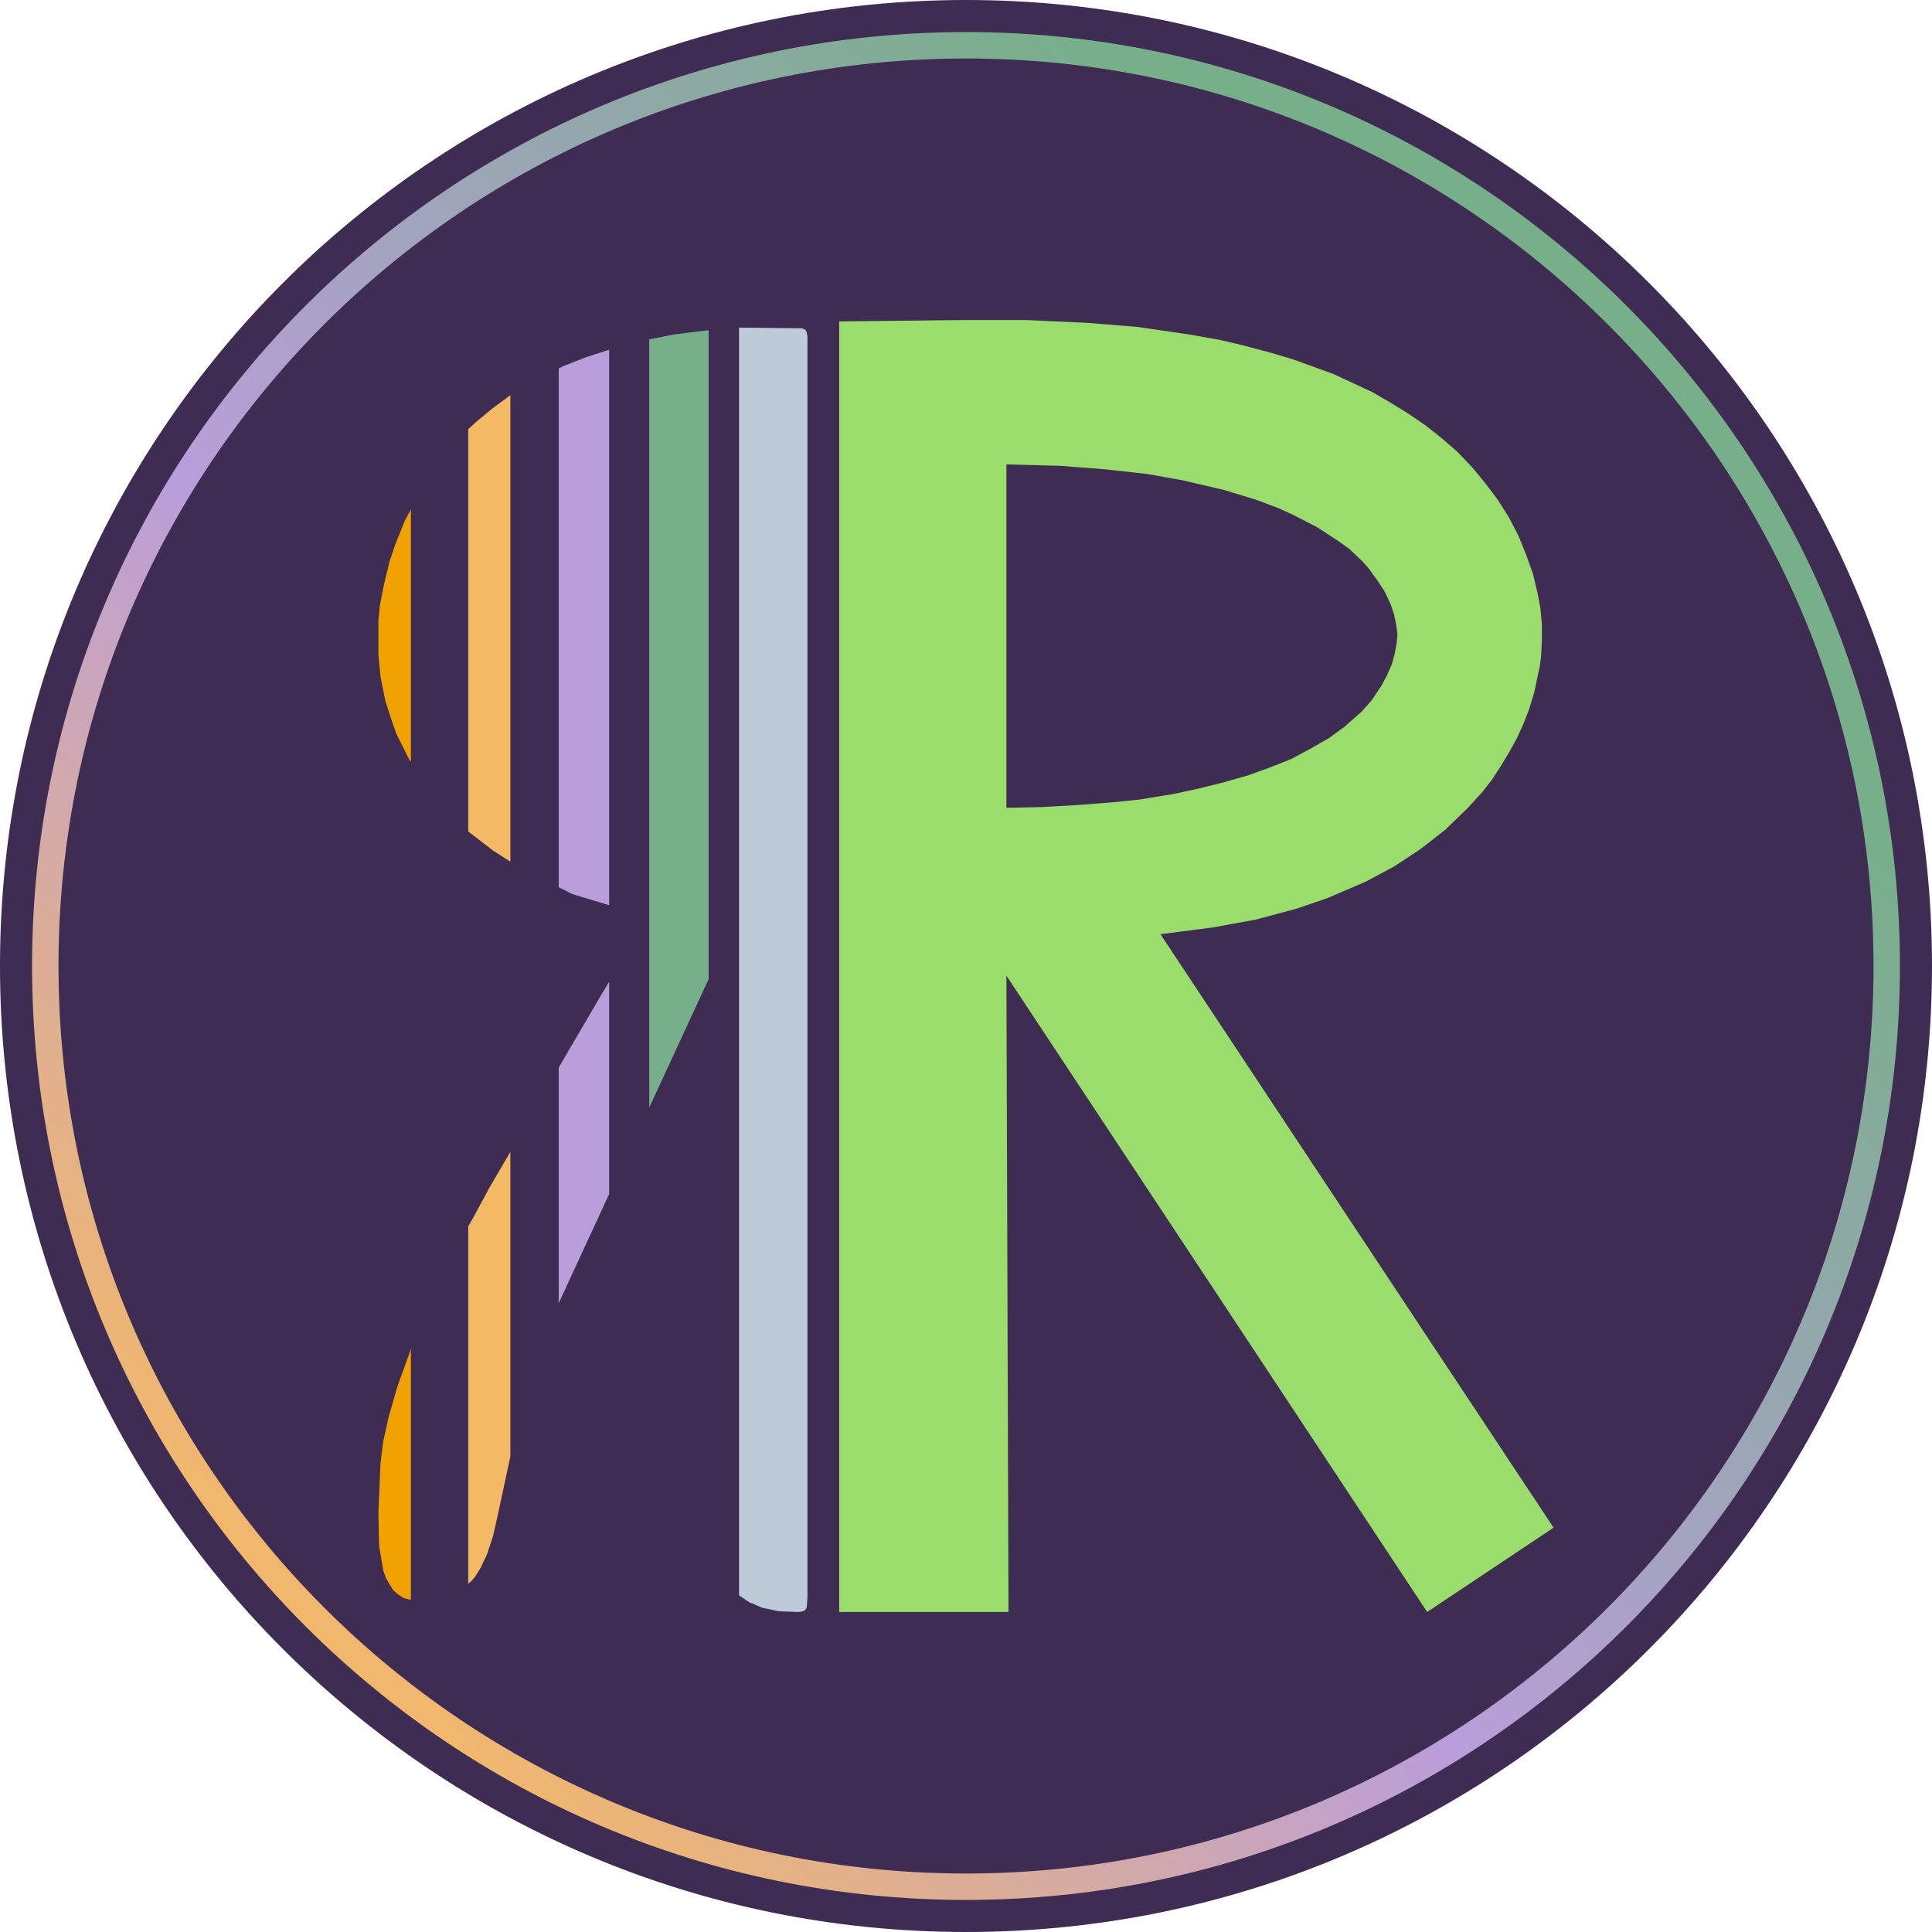
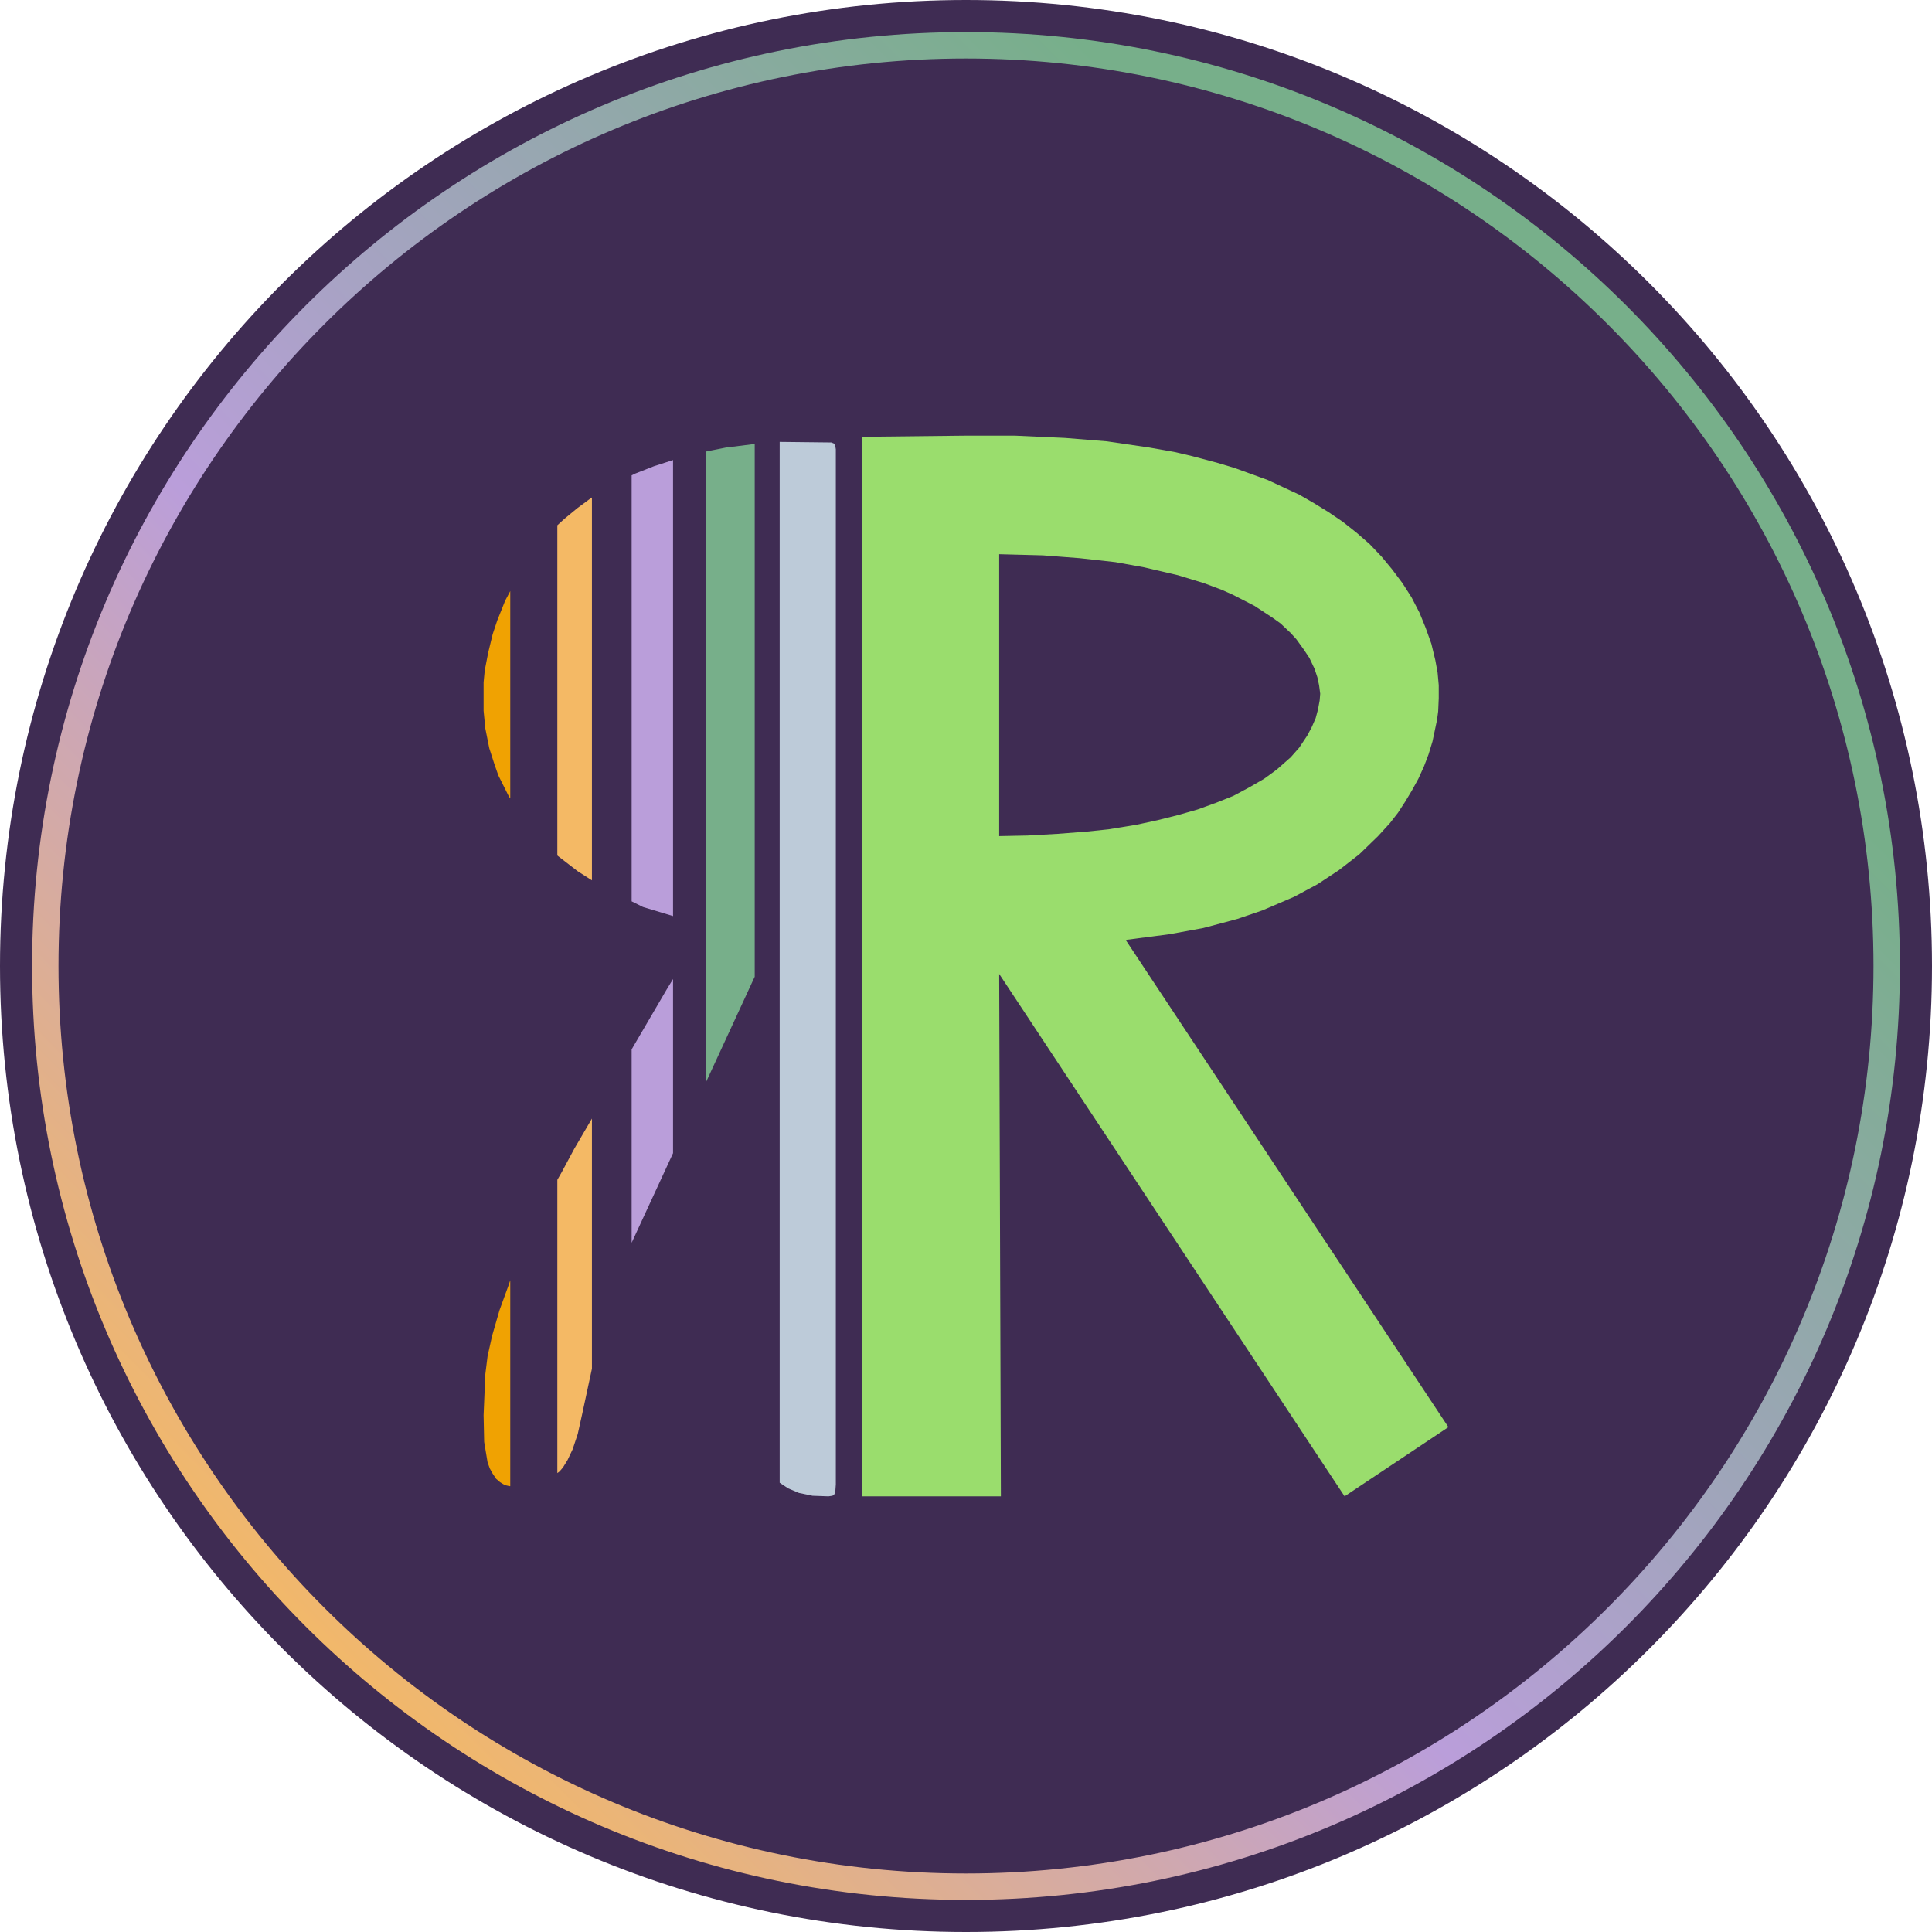
<svg xmlns="http://www.w3.org/2000/svg" viewBox="0 0 1024 1024" width="1024" height="1024" role="img" aria-label="Enterprise-R">
  <defs>
    <linearGradient id="ring-gradient" gradientUnits="userSpaceOnUse" x1="149.96" y1="874.04" x2="1000.00" y2="24.00">
      <stop offset="0" stop-color="#F4B965" />
      <stop offset="0.33" stop-color="#BA9EDA" />
      <stop offset="0.75" stop-color="#77AF8A" />
      <stop offset="1" stop-color="#77AF8A" />
    </linearGradient>
  </defs>
  <g id="backdrop">
    <circle id="disc" cx="512.0" cy="512.0" r="512.0" fill="#3F2C53" />
  </g>
  <g id="ring">
    <circle cx="512.0" cy="512.0" r="488" fill="none" stroke="url(#ring-gradient)" stroke-width="14" />
  </g>
-   <g transform="translate(512.000,512.000) scale(0.36618) translate(-918.500,614.000)">
+   <g transform="translate(512.000,512.000) scale(0.30063) translate(-918.500,614.000)">
    <g id="logo">
      <path id="r-sage" fill="#9ADD6D" fill-rule="evenodd" d="M980 321H735V-1547L917 -1549H1005L1093 -1545L1167 -1539L1242 -1528L1287 -1520L1317 -1513L1362 -1501L1392 -1492L1450 -1471L1478 -1458L1506 -1445L1532 -1430L1558 -1414L1583 -1397L1607 -1378L1630 -1358L1651 -1336L1670 -1313L1688 -1289L1704 -1264L1718 -1237L1729 -1210L1739 -1182L1746 -1153L1750 -1131L1752 -1109V-1086L1751 -1063L1749 -1048L1741 -1010L1734 -987L1726 -966L1716 -944L1705 -924L1693 -904L1680 -884L1666 -866L1645 -843L1612 -811L1576 -783L1538 -758L1497 -736L1469 -724L1441 -712L1397 -697L1337 -681L1277 -670L1200 -660L1769 199L1586 321L977 -600ZM977 -843 1027 -844 1080 -847 1132 -851 1170 -855 1219 -863 1256 -871 1292 -880 1327 -890 1360 -902 1390 -914 1418 -929 1444 -944 1466 -960 1491 -982 1506 -999 1520 -1020 1528 -1035 1535 -1051 1539 -1066 1542 -1082 1543 -1094 1541 -1109 1538 -1123 1533 -1138 1524 -1157 1514 -1172 1501 -1190 1491 -1201 1473 -1218 1459 -1228 1427 -1249 1390 -1268 1370 -1277 1338 -1289 1292 -1303 1232 -1317 1182 -1326 1119 -1333 1054 -1338 977 -1340Z" />
      <g id="ship-trail">
        <path fill="#F0A202" d="M115 -910 113 -912 94 -950 87 -970 78 -998 71 -1033 68 -1064V-1114L70 -1135L76 -1166L84 -1199L92 -1223L106 -1258L115 -1275ZM115 303H113L105 301L97 296L90 290L84 281L79 272L75 261L69 225L68 178L71 106L75 74L83 38L96 -7L112 -51L115 -60Z" />
        <path fill="#F4B965" d="M198 -1391 210 -1402 233 -1421 256 -1438 259 -1440V-765L234 -781L199 -808L198 -809ZM198 -237 206 -251 228 -292 259 -345V96L242 175L234 211L225 238L216 257L208 270L202 277L198 280Z" />
        <path fill="#BA9EDA" d="M329 -1479 335 -1482 368 -1495 402 -1506V-702L349 -718L329 -728ZM329 -467 391 -573 402 -591V-284L329 -126Z" />
        <path fill="#77AF8A" d="M460 -1521 495 -1528 543 -1534H546V-595L545 -593L460 -409Z" />
        <path fill="#BDCBD9" d="M689 300 688 314 686 318 683 320 676 321 648 320 624 315 605 307 590 297V-1538H592L681 -1537L686 -1535L688 -1531L689 -1525Z" />
      </g>
    </g>
  </g>
</svg>
